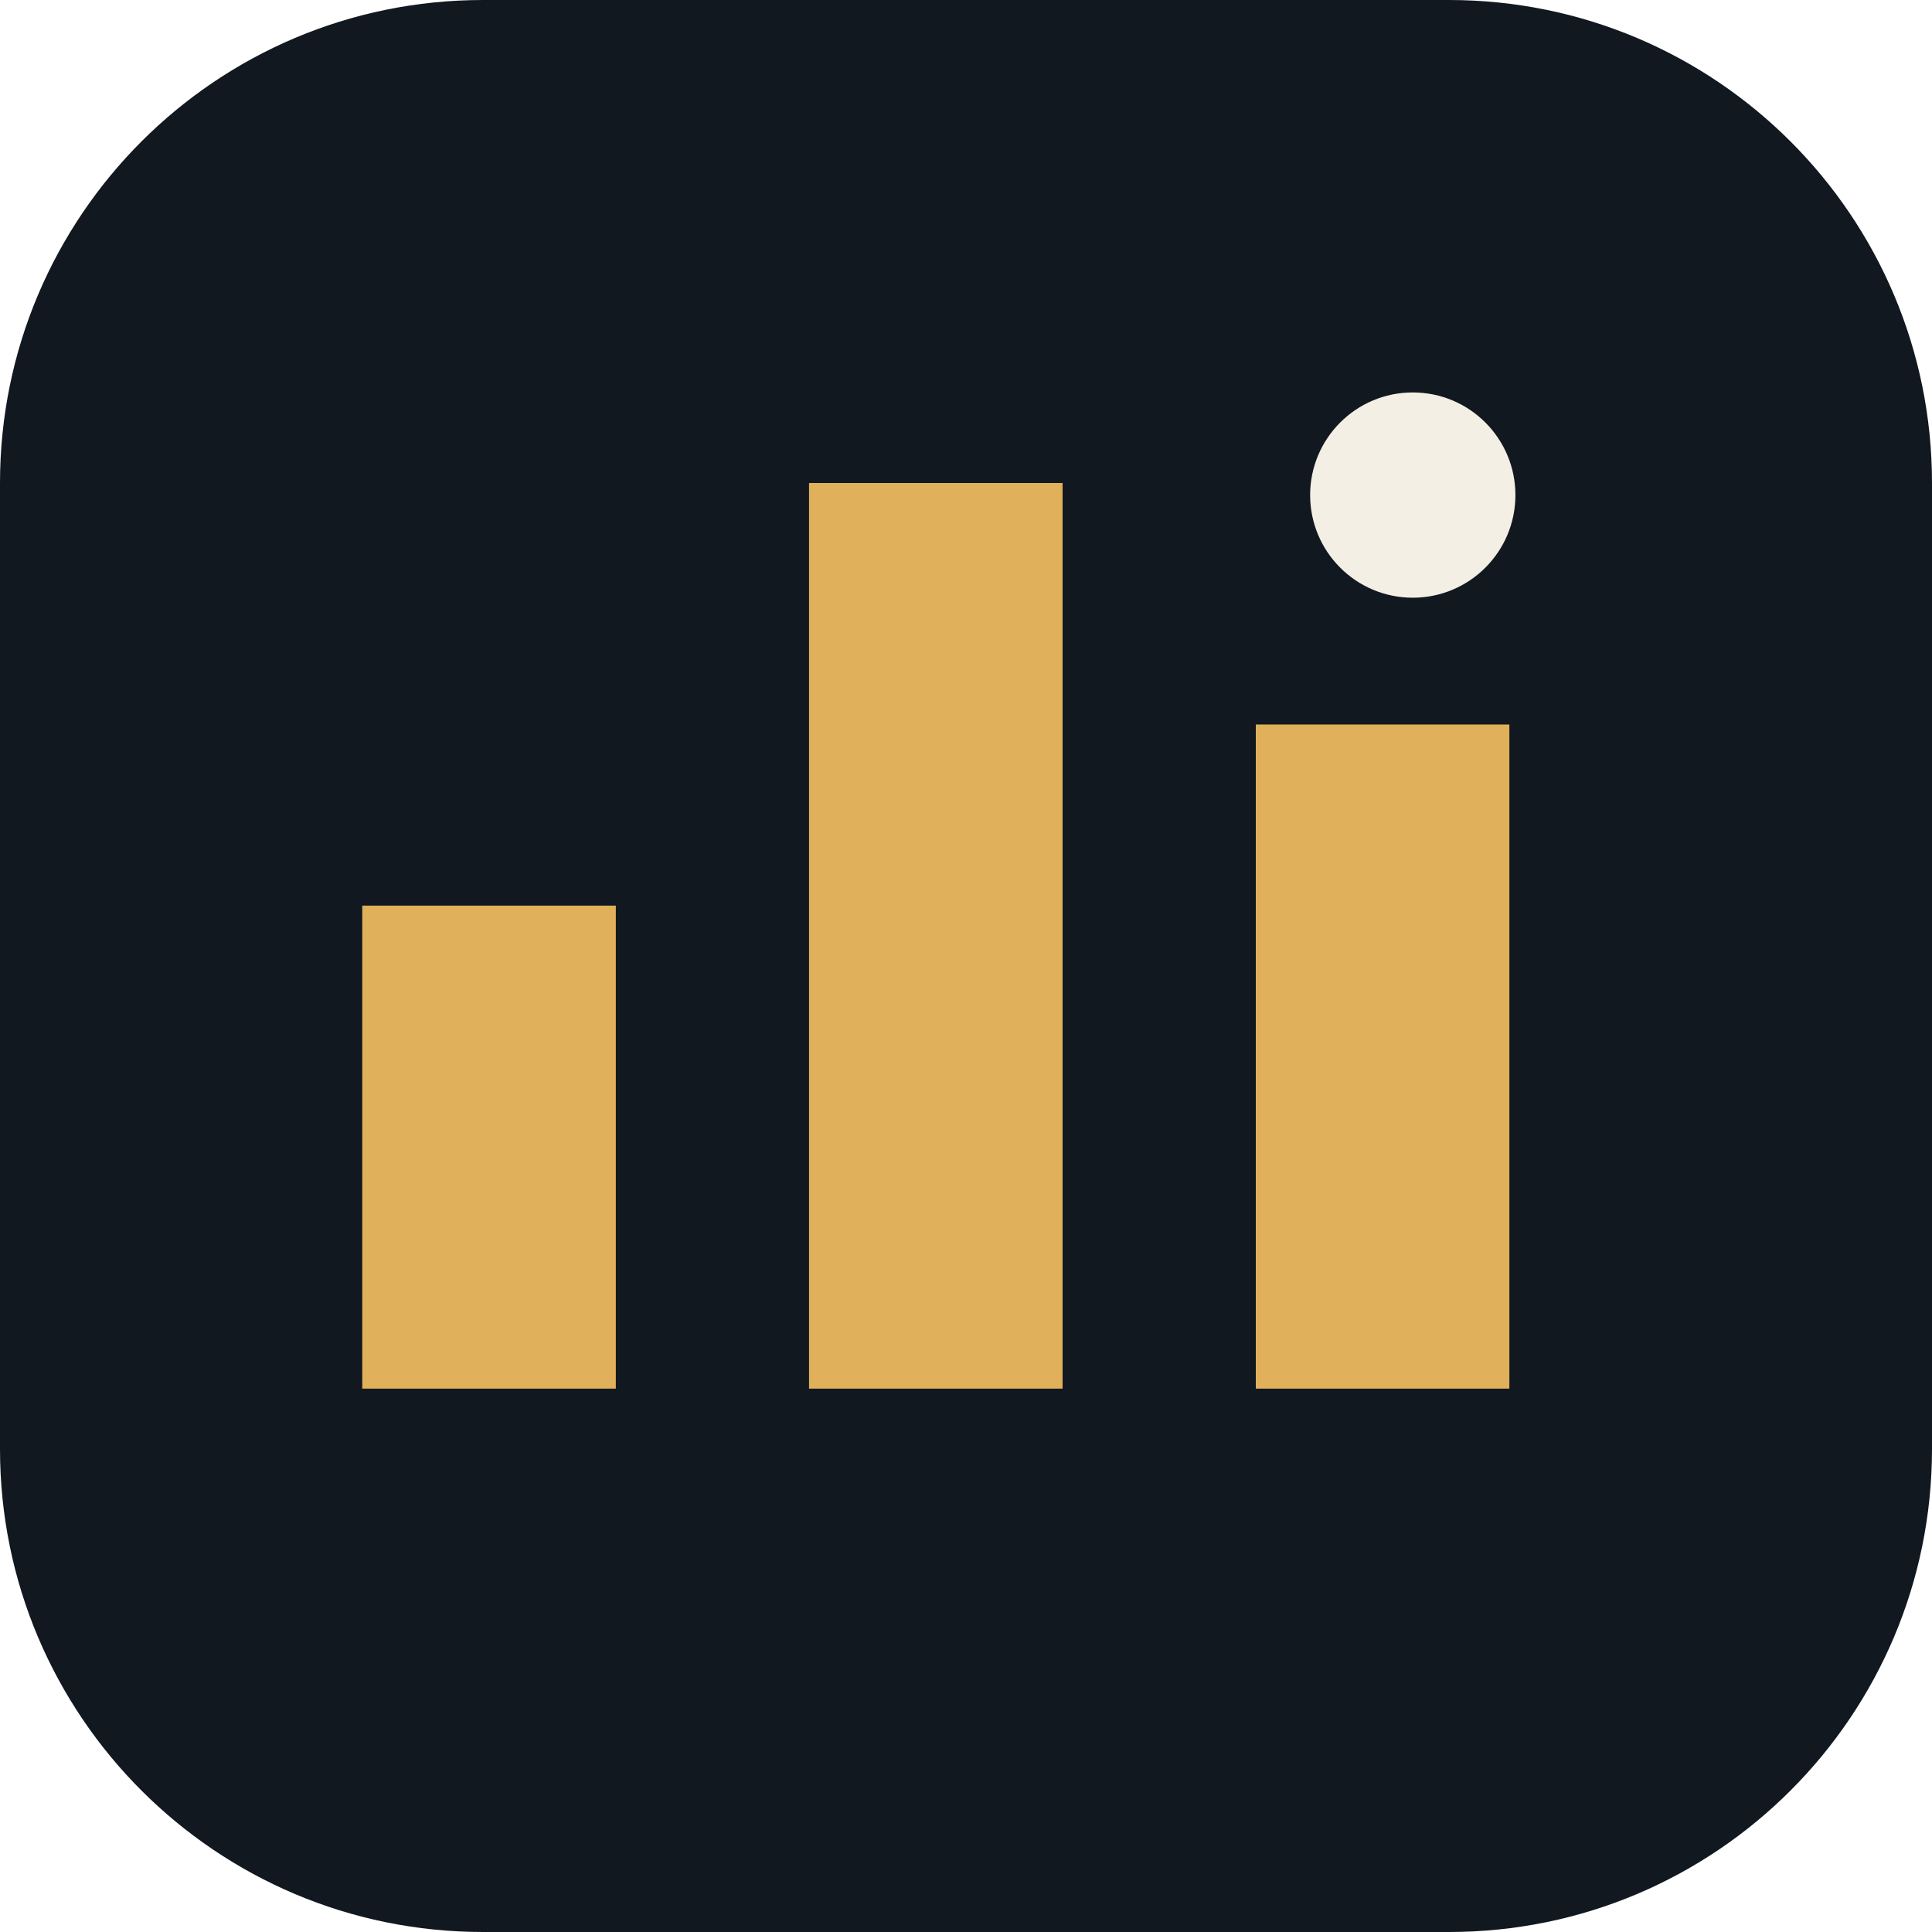
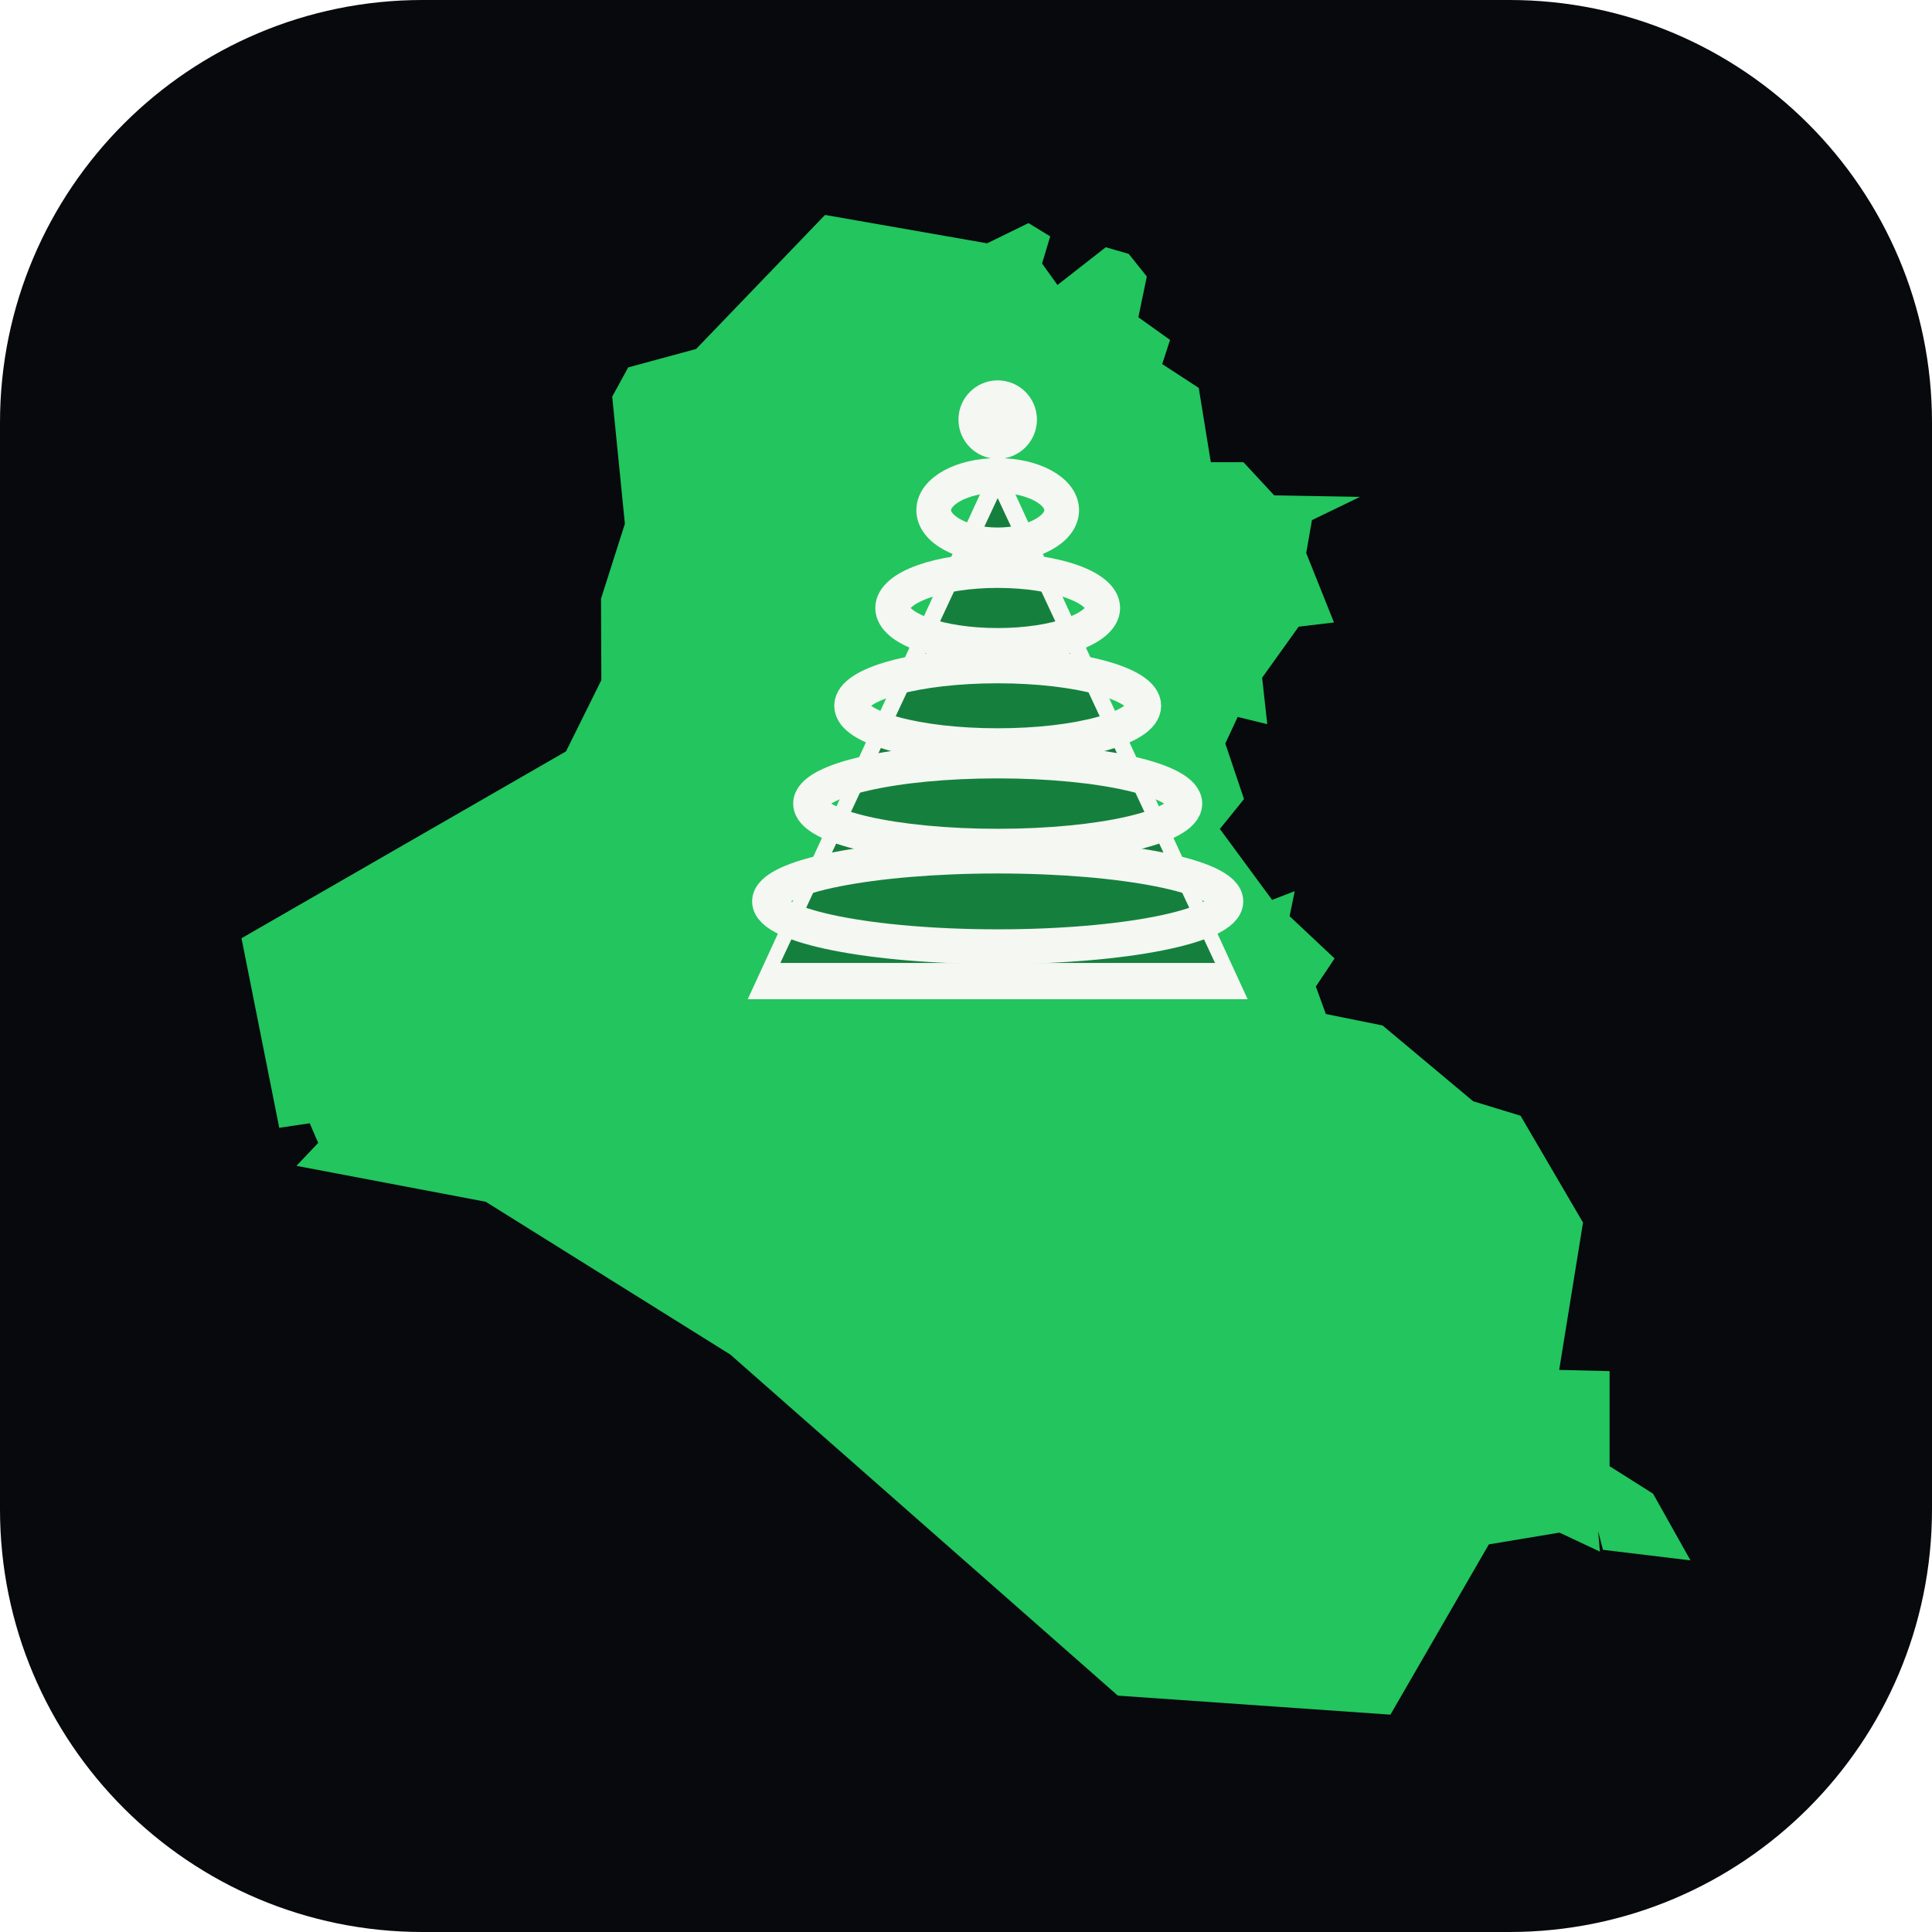
- <svg xmlns="http://www.w3.org/2000/svg" viewBox="0 0 32 32">
-   <rect width="32" height="32" rx="8" fill="#121820" />
-   <path d="M6 23h4.2V15H6zm7.4 0H17.6V8h-4.2zm7.4 0H25V12h-4.2z" fill="#e0b15a" />
-   <circle cx="23.4" cy="8.2" r="1.7" fill="#f4efe4" />
+ <svg xmlns="http://www.w3.org/2000/svg" viewBox="0 0 64 64" role="img">
+   <rect width="64" height="64" rx="14" fill="#07090c" />
+   <path d="M37.39 8.41 L37.99 9.16 L37.71 10.51 L38.76 11.26 L38.50 12.06 L39.71 12.85 L40.11 15.31 L41.19 15.31 L42.21 16.41 L45.05 16.46 L43.46 17.23 L43.27 18.32 L44.19 20.62 L43.02 20.76 L41.81 22.45 L41.98 23.99 L41.00 23.75 L40.59 24.63 L41.21 26.47 L40.41 27.46 L42.14 29.81 L42.89 29.52 L42.72 30.35 L44.21 31.75 L43.59 32.68 L43.92 33.59 L45.80 33.97 L48.80 36.48 L50.37 36.96 L52.44 40.50 L51.65 45.38 L53.32 45.42 L53.32 48.57 L54.76 49.48 L56.00 51.69 L53.10 51.34 L52.94 50.72 L53.00 51.40 L51.66 50.77 L49.32 51.16 L46.06 56.80 L37.03 56.17 L24.19 44.87 L16.09 39.81 L9.82 38.62 L10.54 37.86 L10.26 37.21 L9.25 37.36 L8.00 31.08 L18.75 24.89 L19.92 22.53 L19.91 19.83 L20.70 17.35 L20.28 13.14 L20.81 12.17 L23.06 11.56 L27.33 7.12 L32.70 8.06 L34.07 7.39 L34.79 7.83 L34.52 8.73 L35.03 9.44 L36.63 8.19 L37.39 8.41 Z" fill="#22c55e" />
+   <g>
+     <path d="M24.77 33.10 L33.05 15.10 L41.33 33.10 Z" fill="#f4f7f2" />
+     <path d="M25.85 31.90 L33.05 16.50 L40.25 31.90 Z" fill="#15803d" />
+     <ellipse cx="33.05" cy="29.86" rx="7.56" ry="1.50" fill="none" stroke="#f4f7f2" stroke-width="1.15" />
+     <ellipse cx="33.05" cy="26.62" rx="6.20" ry="1.41" fill="none" stroke="#f4f7f2" stroke-width="1.15" />
+     <ellipse cx="33.05" cy="23.38" rx="4.84" ry="1.32" fill="none" stroke="#f4f7f2" stroke-width="1.15" />
+     <ellipse cx="33.05" cy="20.14" rx="3.48" ry="1.24" fill="none" stroke="#f4f7f2" stroke-width="1.15" />
+     <ellipse cx="33.05" cy="16.90" rx="2.12" ry="1.15" fill="none" stroke="#f4f7f2" stroke-width="1.15" />
+     <circle cx="33.05" cy="13.90" r="1.3" fill="#f4f7f2" />
+   </g>
</svg>
